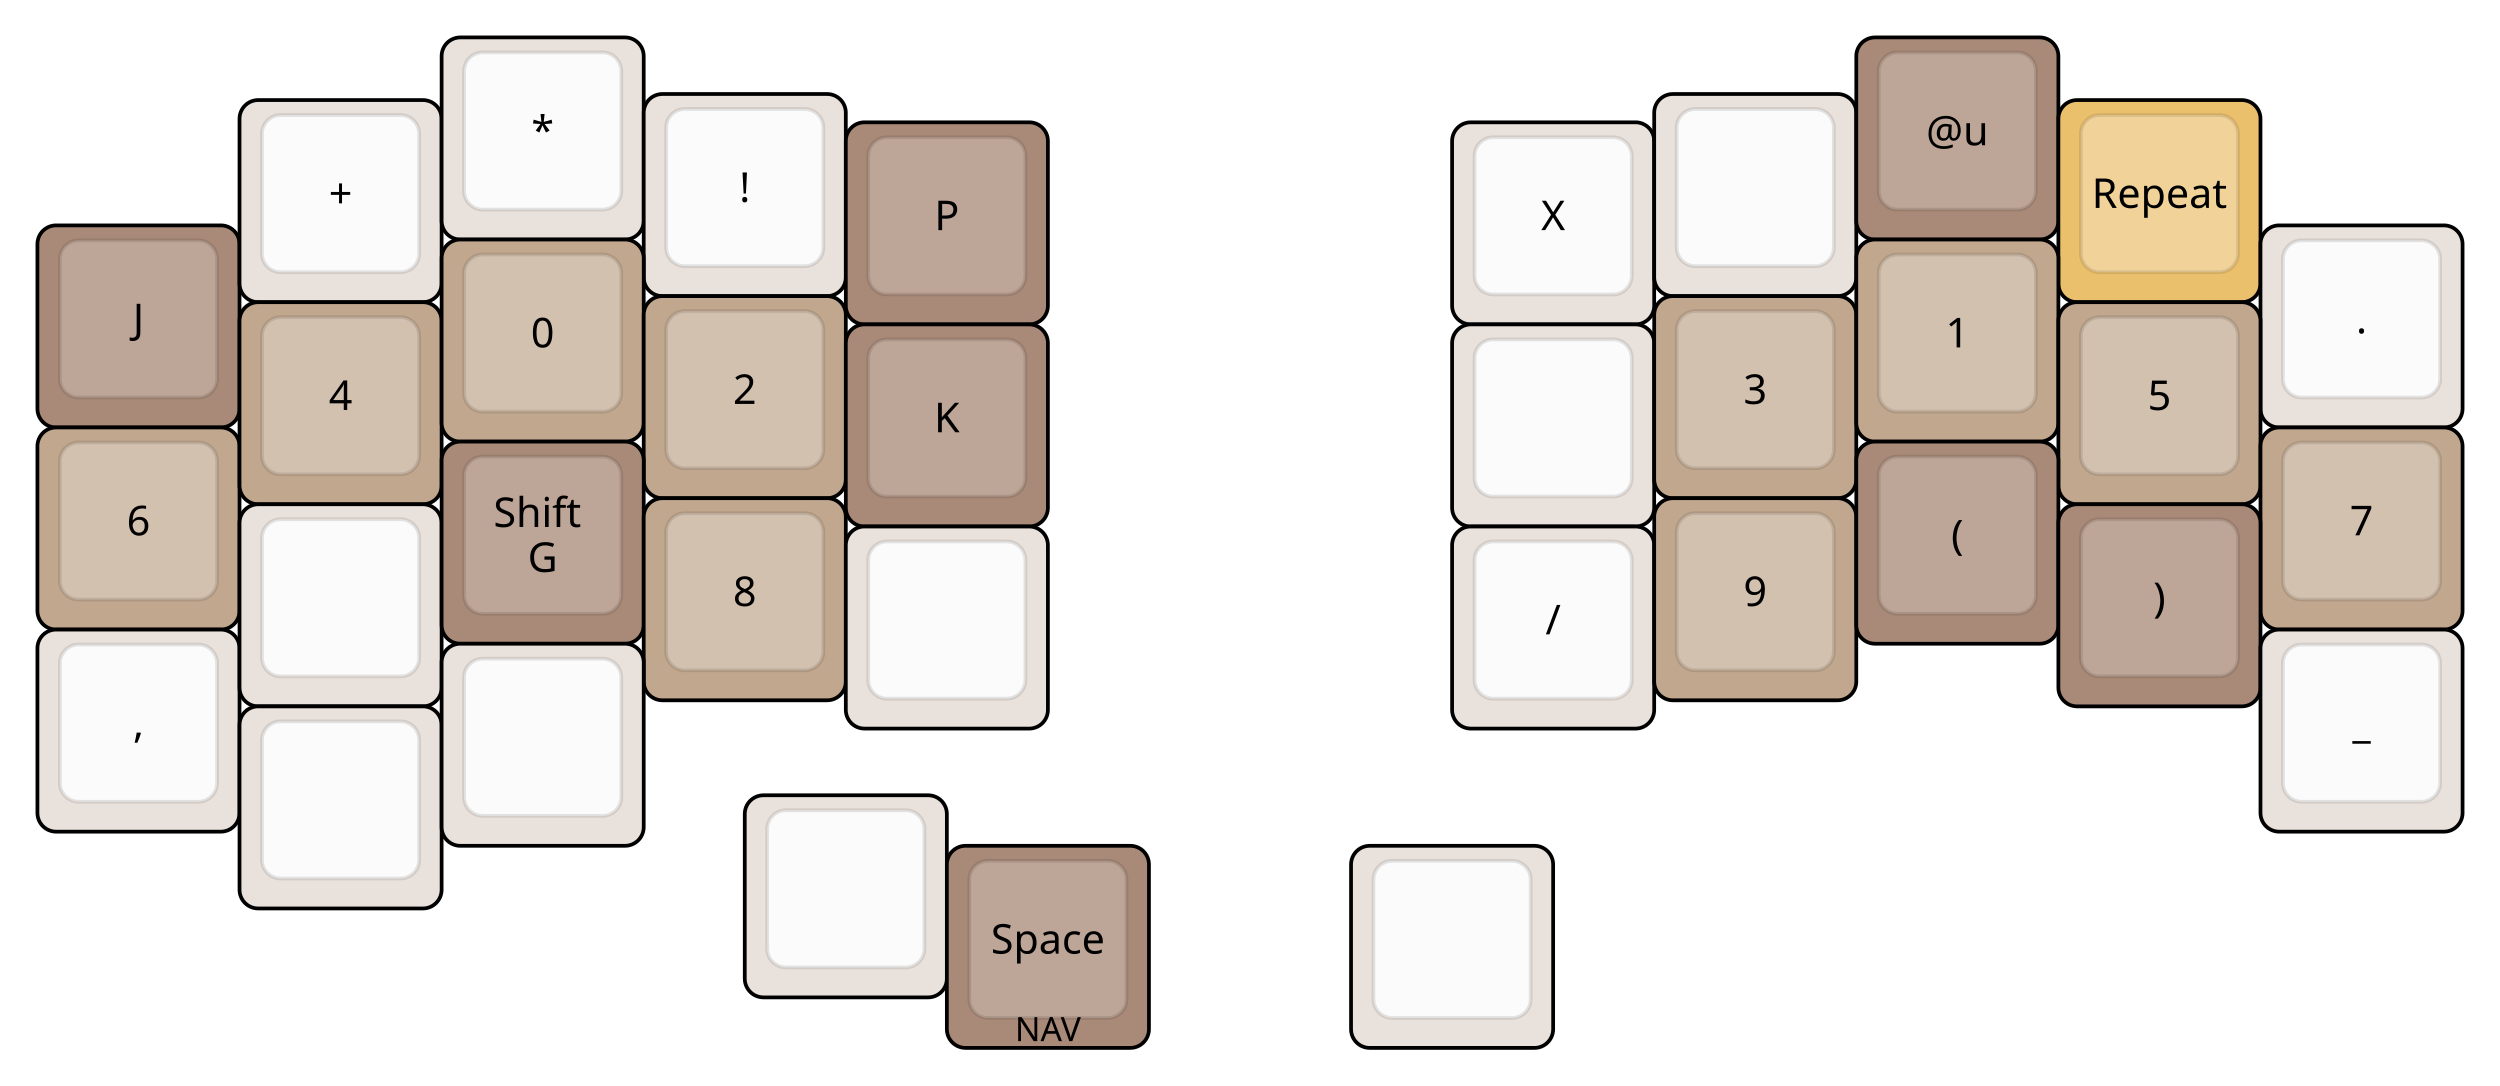
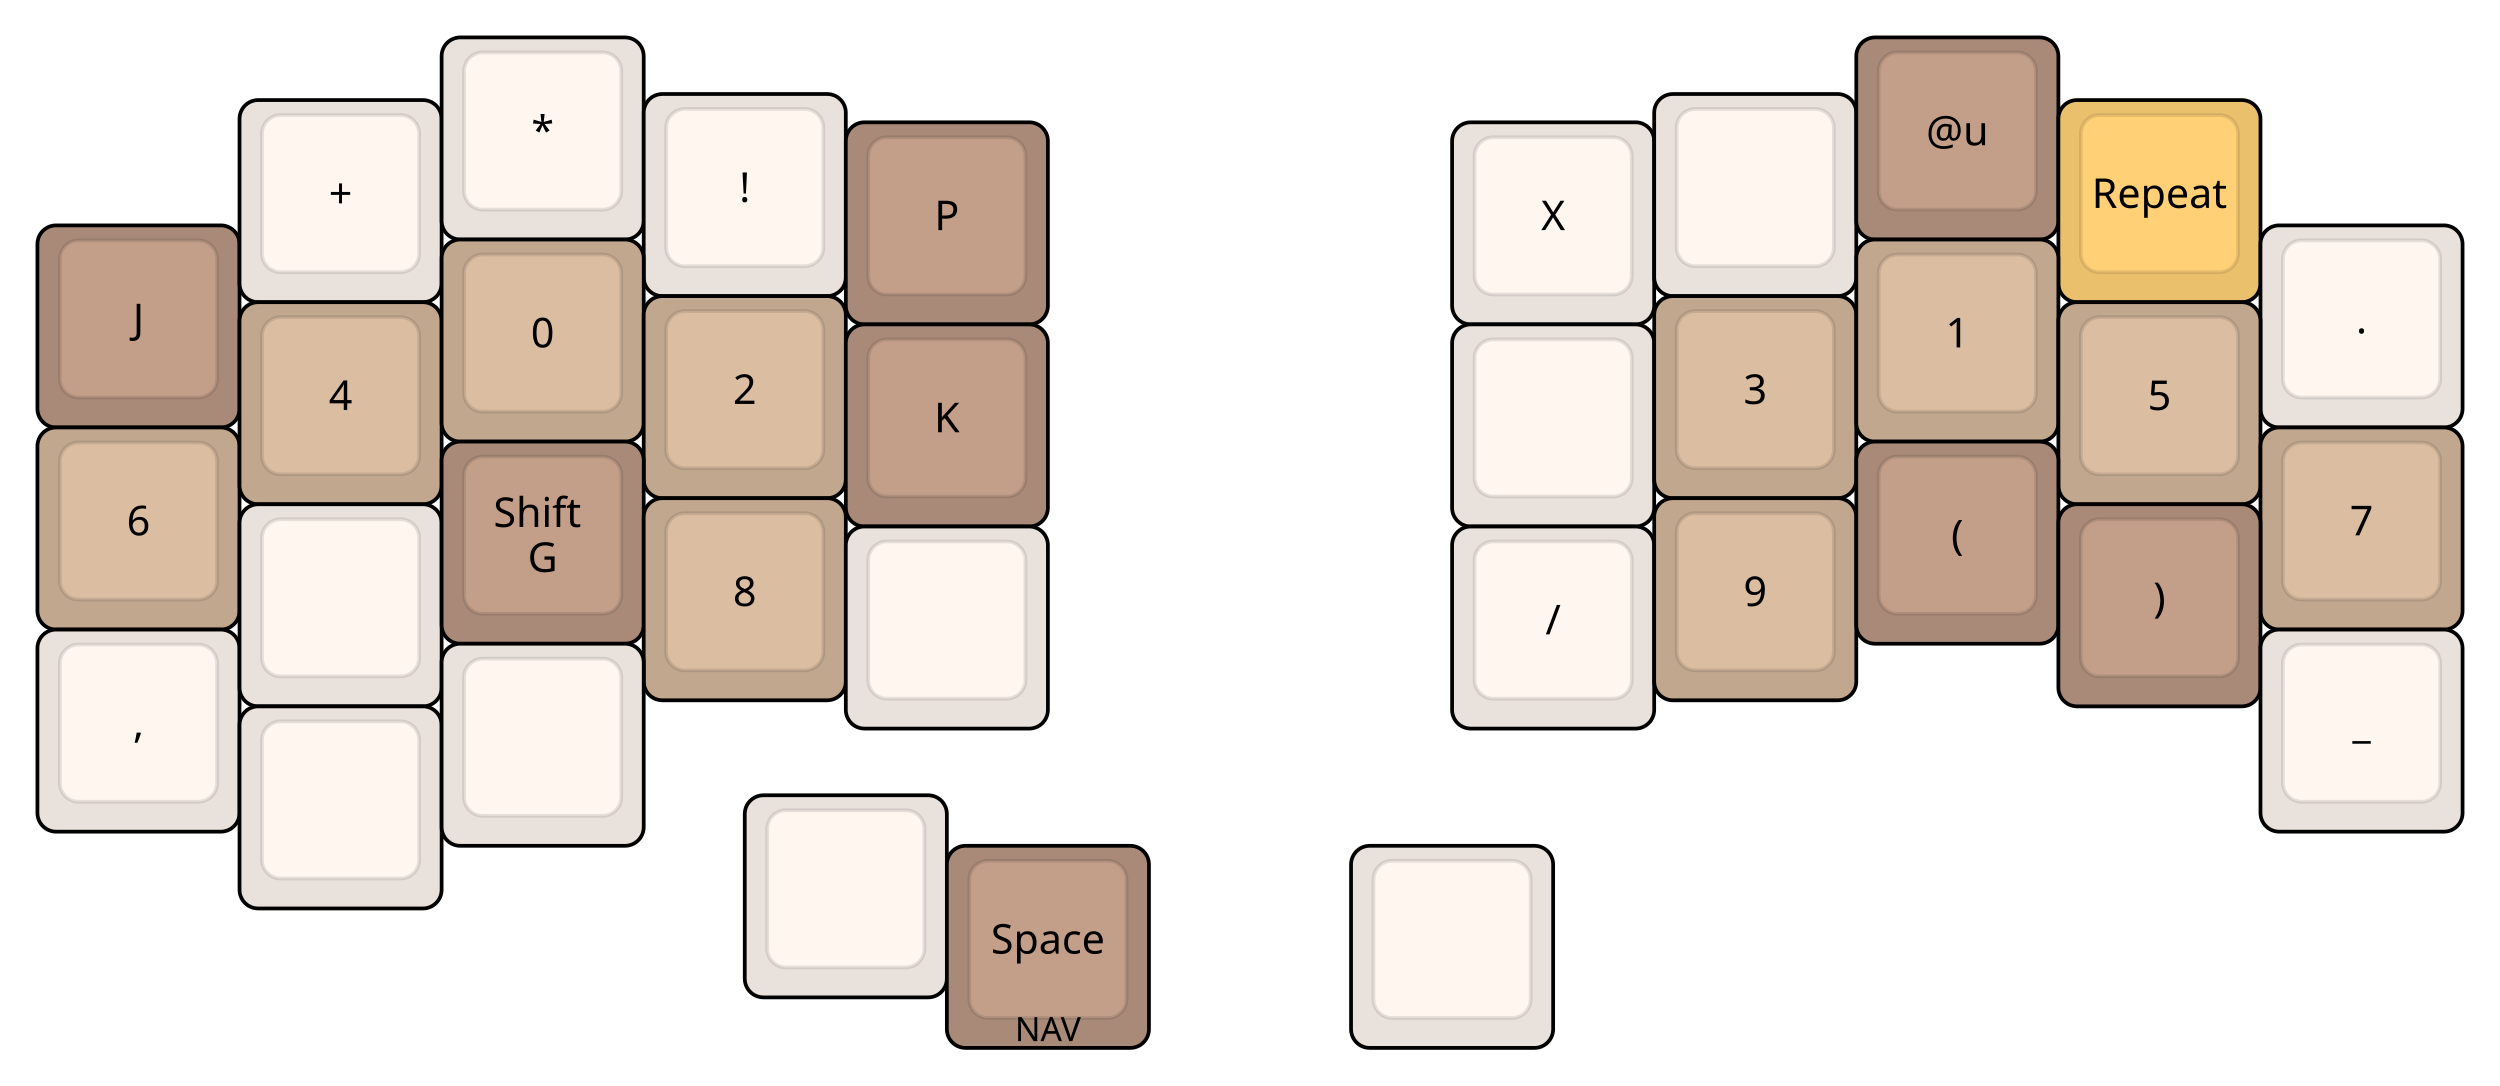
<svg xmlns="http://www.w3.org/2000/svg" width="668px" height="290x" viewBox="0 0 668 290">
  <style type="text/css">
    .keycap .border { stroke: black; stroke-width: 1; }
    .keycap .inner.border { stroke: rgba(0,0,0,.1); }
    .keycap { font-family: sans-serif; font-size: 11px}
    .keycap .sub { font-size: 9px}
  </style>
  <g class="keycap management">
    <rect x="10" y="60.22" width="54" height="54" rx="5" fill="#a98a78" class="outer border" />
-     <rect x="16" y="64.22" width="42" height="42" rx="5" fill="#bda597" class="inner border" />
+     <rect x="16" y="64.22" width="42" height="42" rx="5" fill="#c39f8a" class="inner border" />
    <text x="37" y="85.22" text-anchor="middle" dominant-baseline="middle" class="main">
      <tspan x="37" dy="0">J</tspan>
    </text>
  </g>
  <g class="keycap blank">
    <rect x="64" y="26.74" width="54" height="54" rx="5" fill="#e9e1db" class="outer border" />
-     <rect x="70" y="30.74" width="42" height="42" rx="5" fill="#fcfbfb" class="inner border" />
+     <rect x="70" y="30.74" width="42" height="42" rx="5" fill="#fff6f0" class="inner border" />
    <text x="91" y="51.74" text-anchor="middle" dominant-baseline="middle" class="main">
      <tspan x="91" dy="0">+</tspan>
    </text>
  </g>
  <g class="keycap blank">
    <rect x="118" y="10" width="54" height="54" rx="5" fill="#e9e1db" class="outer border" />
-     <rect x="124" y="14" width="42" height="42" rx="5" fill="#fcfbfb" class="inner border" />
+     <rect x="124" y="14" width="42" height="42" rx="5" fill="#fff6f0" class="inner border" />
    <text x="145" y="35" text-anchor="middle" dominant-baseline="middle" class="main">
      <tspan x="145" dy="0">*</tspan>
    </text>
  </g>
  <g class="keycap blank">
    <rect x="172" y="25.12" width="54" height="54" rx="5" fill="#e9e1db" class="outer border" />
-     <rect x="178" y="29.12" width="42" height="42" rx="5" fill="#fcfbfb" class="inner border" />
+     <rect x="178" y="29.12" width="42" height="42" rx="5" fill="#fff6f0" class="inner border" />
    <text x="199" y="50.12" text-anchor="middle" dominant-baseline="middle" class="main">
      <tspan x="199" dy="0">!</tspan>
    </text>
  </g>
  <g class="keycap management">
    <rect x="226" y="32.68" width="54" height="54" rx="5" fill="#a98a78" class="outer border" />
-     <rect x="232" y="36.68" width="42" height="42" rx="5" fill="#bda597" class="inner border" />
+     <rect x="232" y="36.68" width="42" height="42" rx="5" fill="#c39f8a" class="inner border" />
    <text x="253" y="57.68" text-anchor="middle" dominant-baseline="middle" class="main">
      <tspan x="253" dy="0">P</tspan>
    </text>
  </g>
  <g class="keycap blank">
    <rect x="388" y="32.68" width="54" height="54" rx="5" fill="#e9e1db" class="outer border" />
-     <rect x="394" y="36.68" width="42" height="42" rx="5" fill="#fcfbfb" class="inner border" />
+     <rect x="394" y="36.68" width="42" height="42" rx="5" fill="#fff6f0" class="inner border" />
    <text x="415" y="57.68" text-anchor="middle" dominant-baseline="middle" class="main">
      <tspan x="415" dy="0">X</tspan>
    </text>
  </g>
  <g class="keycap blank">
    <rect x="442" y="25.12" width="54" height="54" rx="5" fill="#e9e1db" class="outer border" />
-     <rect x="448" y="29.12" width="42" height="42" rx="5" fill="#fcfbfb" class="inner border" />
+     <rect x="448" y="29.12" width="42" height="42" rx="5" fill="#fff6f0" class="inner border" />
  </g>
  <g class="keycap management">
    <rect x="496" y="10" width="54" height="54" rx="5" fill="#a98a78" class="outer border" />
-     <rect x="502" y="14" width="42" height="42" rx="5" fill="#bda597" class="inner border" />
+     <rect x="502" y="14" width="42" height="42" rx="5" fill="#c39f8a" class="inner border" />
    <text x="523" y="35" text-anchor="middle" dominant-baseline="middle" class="main">
      <tspan x="523" dy="0">@u</tspan>
    </text>
  </g>
  <g class="keycap special">
    <rect x="550" y="26.74" width="54" height="54" rx="5" fill="#ebc06d" class="outer border" />
-     <rect x="556" y="30.74" width="42" height="42" rx="5" fill="#f1d39a" class="inner border" />
+     <rect x="556" y="30.74" width="42" height="42" rx="5" fill="#ffd076" class="inner border" />
    <text x="577" y="51.74" text-anchor="middle" dominant-baseline="middle" class="main">
      <tspan x="577" dy="0">Repeat</tspan>
    </text>
  </g>
  <g class="keycap blank">
    <rect x="604" y="60.22" width="54" height="54" rx="5" fill="#e9e1db" class="outer border" />
-     <rect x="610" y="64.22" width="42" height="42" rx="5" fill="#fcfbfb" class="inner border" />
+     <rect x="610" y="64.22" width="42" height="42" rx="5" fill="#fff6f0" class="inner border" />
    <text x="631" y="85.22" text-anchor="middle" dominant-baseline="middle" class="main">
      <tspan x="631" dy="0">.</tspan>
    </text>
  </g>
  <g class="keycap default">
    <rect x="10" y="114.22" width="54" height="54" rx="5" fill="#c1a78e" class="outer border" />
-     <rect x="16" y="118.22" width="42" height="42" rx="5" fill="#d3c1af" class="inner border" />
+     <rect x="16" y="118.22" width="42" height="42" rx="5" fill="#dbbda1" class="inner border" />
    <text x="37" y="139.22" text-anchor="middle" dominant-baseline="middle" class="main">
      <tspan x="37" dy="0">6</tspan>
    </text>
  </g>
  <g class="keycap default">
    <rect x="64" y="80.74" width="54" height="54" rx="5" fill="#c1a78e" class="outer border" />
-     <rect x="70" y="84.74" width="42" height="42" rx="5" fill="#d3c1af" class="inner border" />
+     <rect x="70" y="84.74" width="42" height="42" rx="5" fill="#dbbda1" class="inner border" />
    <text x="91" y="105.74" text-anchor="middle" dominant-baseline="middle" class="main">
      <tspan x="91" dy="0">4</tspan>
    </text>
  </g>
  <g class="keycap default">
    <rect x="118" y="64" width="54" height="54" rx="5" fill="#c1a78e" class="outer border" />
-     <rect x="124" y="68" width="42" height="42" rx="5" fill="#d3c1af" class="inner border" />
+     <rect x="124" y="68" width="42" height="42" rx="5" fill="#dbbda1" class="inner border" />
    <text x="145" y="89" text-anchor="middle" dominant-baseline="middle" class="main">
      <tspan x="145" dy="0">0</tspan>
    </text>
  </g>
  <g class="keycap default">
    <rect x="172" y="79.12" width="54" height="54" rx="5" fill="#c1a78e" class="outer border" />
-     <rect x="178" y="83.12" width="42" height="42" rx="5" fill="#d3c1af" class="inner border" />
+     <rect x="178" y="83.12" width="42" height="42" rx="5" fill="#dbbda1" class="inner border" />
    <text x="199" y="104.12" text-anchor="middle" dominant-baseline="middle" class="main">
      <tspan x="199" dy="0">2</tspan>
    </text>
  </g>
  <g class="keycap management">
    <rect x="226" y="86.68" width="54" height="54" rx="5" fill="#a98a78" class="outer border" />
-     <rect x="232" y="90.68" width="42" height="42" rx="5" fill="#bda597" class="inner border" />
+     <rect x="232" y="90.68" width="42" height="42" rx="5" fill="#c39f8a" class="inner border" />
    <text x="253" y="111.68" text-anchor="middle" dominant-baseline="middle" class="main">
      <tspan x="253" dy="0">K</tspan>
    </text>
  </g>
  <g class="keycap blank">
    <rect x="388" y="86.68" width="54" height="54" rx="5" fill="#e9e1db" class="outer border" />
-     <rect x="394" y="90.68" width="42" height="42" rx="5" fill="#fcfbfb" class="inner border" />
+     <rect x="394" y="90.68" width="42" height="42" rx="5" fill="#fff6f0" class="inner border" />
  </g>
  <g class="keycap default">
    <rect x="442" y="79.12" width="54" height="54" rx="5" fill="#c1a78e" class="outer border" />
-     <rect x="448" y="83.12" width="42" height="42" rx="5" fill="#d3c1af" class="inner border" />
+     <rect x="448" y="83.12" width="42" height="42" rx="5" fill="#dbbda1" class="inner border" />
    <text x="469" y="104.12" text-anchor="middle" dominant-baseline="middle" class="main">
      <tspan x="469" dy="0">3</tspan>
    </text>
  </g>
  <g class="keycap default">
    <rect x="496" y="64" width="54" height="54" rx="5" fill="#c1a78e" class="outer border" />
-     <rect x="502" y="68" width="42" height="42" rx="5" fill="#d3c1af" class="inner border" />
+     <rect x="502" y="68" width="42" height="42" rx="5" fill="#dbbda1" class="inner border" />
    <text x="523" y="89" text-anchor="middle" dominant-baseline="middle" class="main">
      <tspan x="523" dy="0">1</tspan>
    </text>
  </g>
  <g class="keycap default">
    <rect x="550" y="80.74" width="54" height="54" rx="5" fill="#c1a78e" class="outer border" />
-     <rect x="556" y="84.74" width="42" height="42" rx="5" fill="#d3c1af" class="inner border" />
+     <rect x="556" y="84.74" width="42" height="42" rx="5" fill="#dbbda1" class="inner border" />
    <text x="577" y="105.74" text-anchor="middle" dominant-baseline="middle" class="main">
      <tspan x="577" dy="0">5</tspan>
    </text>
  </g>
  <g class="keycap default">
    <rect x="604" y="114.22" width="54" height="54" rx="5" fill="#c1a78e" class="outer border" />
-     <rect x="610" y="118.22" width="42" height="42" rx="5" fill="#d3c1af" class="inner border" />
+     <rect x="610" y="118.22" width="42" height="42" rx="5" fill="#dbbda1" class="inner border" />
    <text x="631" y="139.22" text-anchor="middle" dominant-baseline="middle" class="main">
      <tspan x="631" dy="0">7</tspan>
    </text>
  </g>
  <g class="keycap blank">
    <rect x="10" y="168.22" width="54" height="54" rx="5" fill="#e9e1db" class="outer border" />
-     <rect x="16" y="172.22" width="42" height="42" rx="5" fill="#fcfbfb" class="inner border" />
+     <rect x="16" y="172.22" width="42" height="42" rx="5" fill="#fff6f0" class="inner border" />
    <text x="37" y="193.22" text-anchor="middle" dominant-baseline="middle" class="main">
      <tspan x="37" dy="0">,</tspan>
    </text>
  </g>
  <g class="keycap blank">
    <rect x="64" y="134.74" width="54" height="54" rx="5" fill="#e9e1db" class="outer border" />
-     <rect x="70" y="138.74" width="42" height="42" rx="5" fill="#fcfbfb" class="inner border" />
+     <rect x="70" y="138.74" width="42" height="42" rx="5" fill="#fff6f0" class="inner border" />
  </g>
  <g class="keycap management">
    <rect x="118" y="118" width="54" height="54" rx="5" fill="#a98a78" class="outer border" />
-     <rect x="124" y="122" width="42" height="42" rx="5" fill="#bda597" class="inner border" />
+     <rect x="124" y="122" width="42" height="42" rx="5" fill="#c39f8a" class="inner border" />
    <text x="145" y="137" text-anchor="middle" dominant-baseline="middle" class="main">
      <tspan x="145" dy="0">Shift</tspan>
      <tspan x="145" dy="12">G</tspan>
    </text>
  </g>
  <g class="keycap default">
    <rect x="172" y="133.12" width="54" height="54" rx="5" fill="#c1a78e" class="outer border" />
-     <rect x="178" y="137.12" width="42" height="42" rx="5" fill="#d3c1af" class="inner border" />
+     <rect x="178" y="137.12" width="42" height="42" rx="5" fill="#dbbda1" class="inner border" />
    <text x="199" y="158.12" text-anchor="middle" dominant-baseline="middle" class="main">
      <tspan x="199" dy="0">8</tspan>
    </text>
  </g>
  <g class="keycap blank">
    <rect x="226" y="140.68" width="54" height="54" rx="5" fill="#e9e1db" class="outer border" />
-     <rect x="232" y="144.68" width="42" height="42" rx="5" fill="#fcfbfb" class="inner border" />
+     <rect x="232" y="144.68" width="42" height="42" rx="5" fill="#fff6f0" class="inner border" />
  </g>
  <g class="keycap blank">
    <rect x="388" y="140.68" width="54" height="54" rx="5" fill="#e9e1db" class="outer border" />
-     <rect x="394" y="144.68" width="42" height="42" rx="5" fill="#fcfbfb" class="inner border" />
+     <rect x="394" y="144.68" width="42" height="42" rx="5" fill="#fff6f0" class="inner border" />
    <text x="415" y="165.68" text-anchor="middle" dominant-baseline="middle" class="main">
      <tspan x="415" dy="0">/</tspan>
    </text>
  </g>
  <g class="keycap default">
    <rect x="442" y="133.12" width="54" height="54" rx="5" fill="#c1a78e" class="outer border" />
-     <rect x="448" y="137.12" width="42" height="42" rx="5" fill="#d3c1af" class="inner border" />
+     <rect x="448" y="137.12" width="42" height="42" rx="5" fill="#dbbda1" class="inner border" />
    <text x="469" y="158.12" text-anchor="middle" dominant-baseline="middle" class="main">
      <tspan x="469" dy="0">9</tspan>
    </text>
  </g>
  <g class="keycap management">
    <rect x="496" y="118" width="54" height="54" rx="5" fill="#a98a78" class="outer border" />
-     <rect x="502" y="122" width="42" height="42" rx="5" fill="#bda597" class="inner border" />
+     <rect x="502" y="122" width="42" height="42" rx="5" fill="#c39f8a" class="inner border" />
    <text x="523" y="143" text-anchor="middle" dominant-baseline="middle" class="main">
      <tspan x="523" dy="0">(</tspan>
    </text>
  </g>
  <g class="keycap management">
    <rect x="550" y="134.74" width="54" height="54" rx="5" fill="#a98a78" class="outer border" />
-     <rect x="556" y="138.74" width="42" height="42" rx="5" fill="#bda597" class="inner border" />
+     <rect x="556" y="138.74" width="42" height="42" rx="5" fill="#c39f8a" class="inner border" />
    <text x="577" y="159.74" text-anchor="middle" dominant-baseline="middle" class="main">
      <tspan x="577" dy="0">)</tspan>
    </text>
  </g>
  <g class="keycap blank">
    <rect x="604" y="168.22" width="54" height="54" rx="5" fill="#e9e1db" class="outer border" />
-     <rect x="610" y="172.22" width="42" height="42" rx="5" fill="#fcfbfb" class="inner border" />
+     <rect x="610" y="172.22" width="42" height="42" rx="5" fill="#fff6f0" class="inner border" />
    <text x="631" y="193.22" text-anchor="middle" dominant-baseline="middle" class="main">
      <tspan x="631" dy="0">_</tspan>
    </text>
  </g>
  <g class="keycap blank">
    <rect x="64" y="188.74" width="54" height="54" rx="5" fill="#e9e1db" class="outer border" />
-     <rect x="70" y="192.74" width="42" height="42" rx="5" fill="#fcfbfb" class="inner border" />
+     <rect x="70" y="192.74" width="42" height="42" rx="5" fill="#fff6f0" class="inner border" />
  </g>
  <g class="keycap blank">
    <rect x="118" y="172" width="54" height="54" rx="5" fill="#e9e1db" class="outer border" />
-     <rect x="124" y="176" width="42" height="42" rx="5" fill="#fcfbfb" class="inner border" />
+     <rect x="124" y="176" width="42" height="42" rx="5" fill="#fff6f0" class="inner border" />
  </g>
  <g class="keycap blank">
    <rect x="199" y="212.5" width="54" height="54" rx="5" fill="#e9e1db" class="outer border" />
-     <rect x="205" y="216.5" width="42" height="42" rx="5" fill="#fcfbfb" class="inner border" />
+     <rect x="205" y="216.5" width="42" height="42" rx="5" fill="#fff6f0" class="inner border" />
  </g>
  <g class="keycap management">
    <rect x="253" y="226" width="54" height="54" rx="5" fill="#a98a78" class="outer border" />
-     <rect x="259" y="230" width="42" height="42" rx="5" fill="#bda597" class="inner border" />
+     <rect x="259" y="230" width="42" height="42" rx="5" fill="#c39f8a" class="inner border" />
    <text x="280" y="251" text-anchor="middle" dominant-baseline="middle" class="main">
      <tspan x="280" dy="0">Space</tspan>
    </text>
    <text x="280" y="278.2" text-anchor="middle" class="sub">NAV</text>
  </g>
  <g class="keycap blank">
    <rect x="361" y="226" width="54" height="54" rx="5" fill="#e9e1db" class="outer border" />
-     <rect x="367" y="230" width="42" height="42" rx="5" fill="#fcfbfb" class="inner border" />
+     <rect x="367" y="230" width="42" height="42" rx="5" fill="#fff6f0" class="inner border" />
  </g>
</svg>
